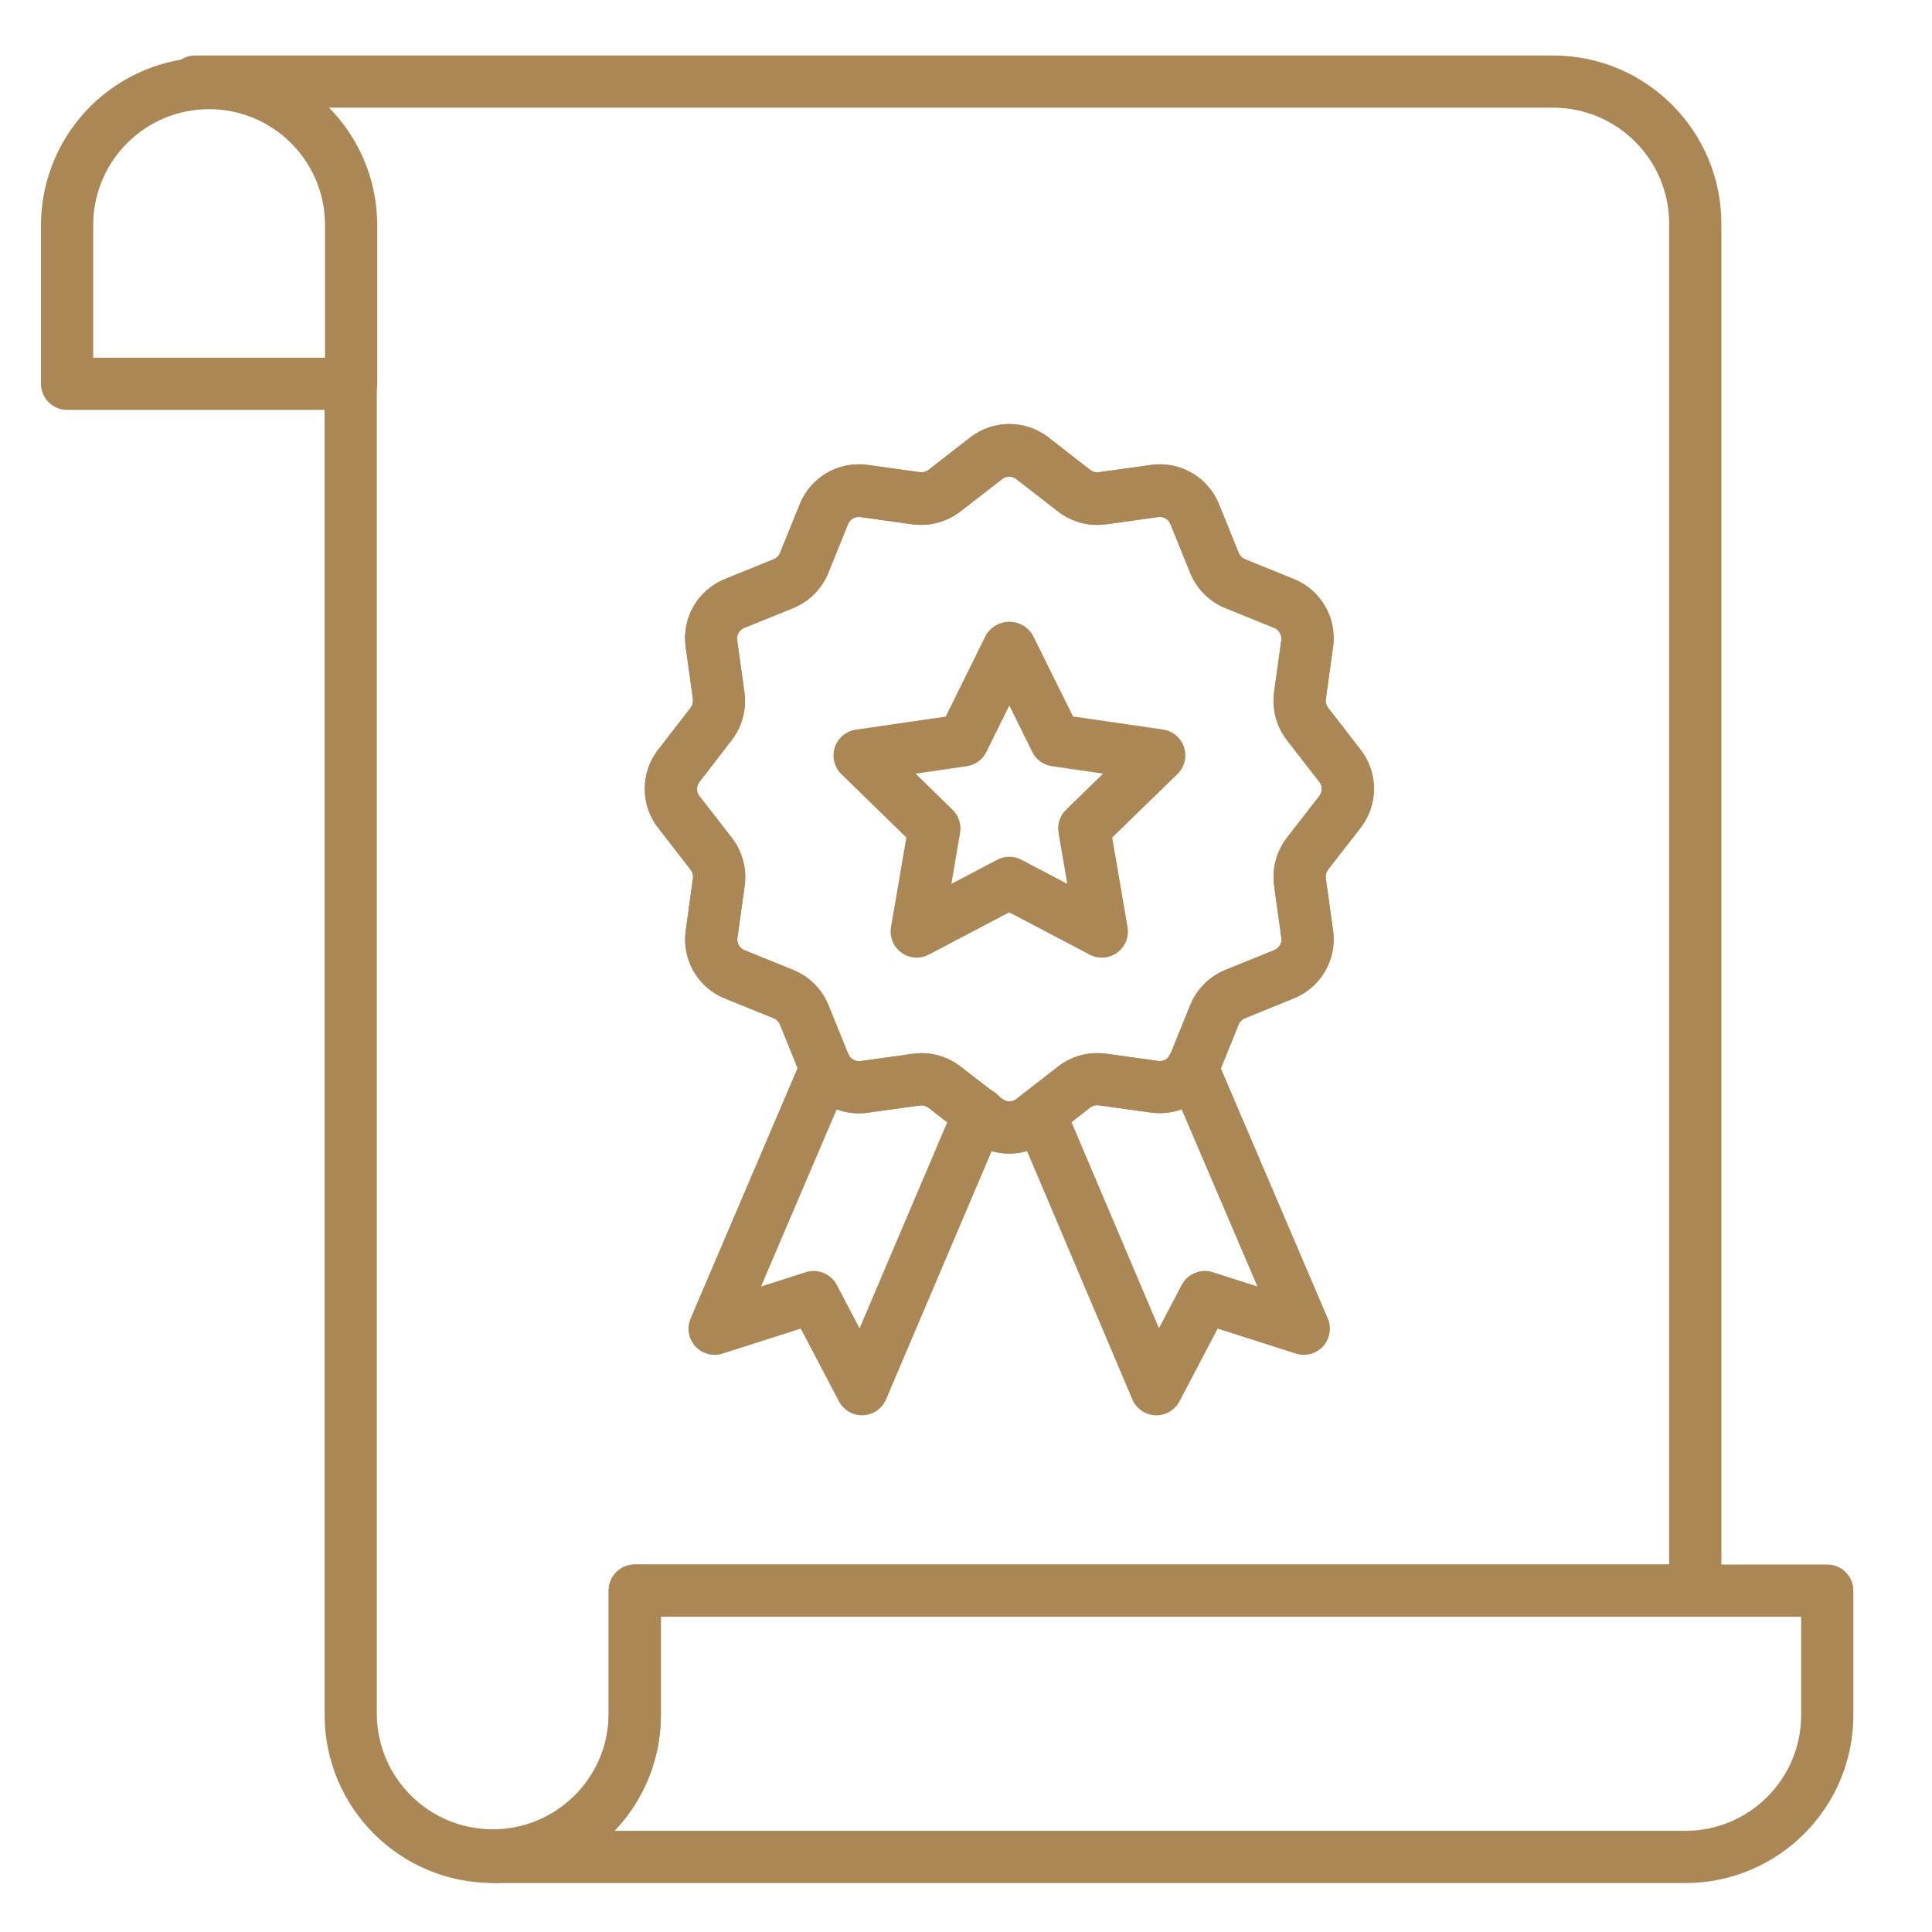
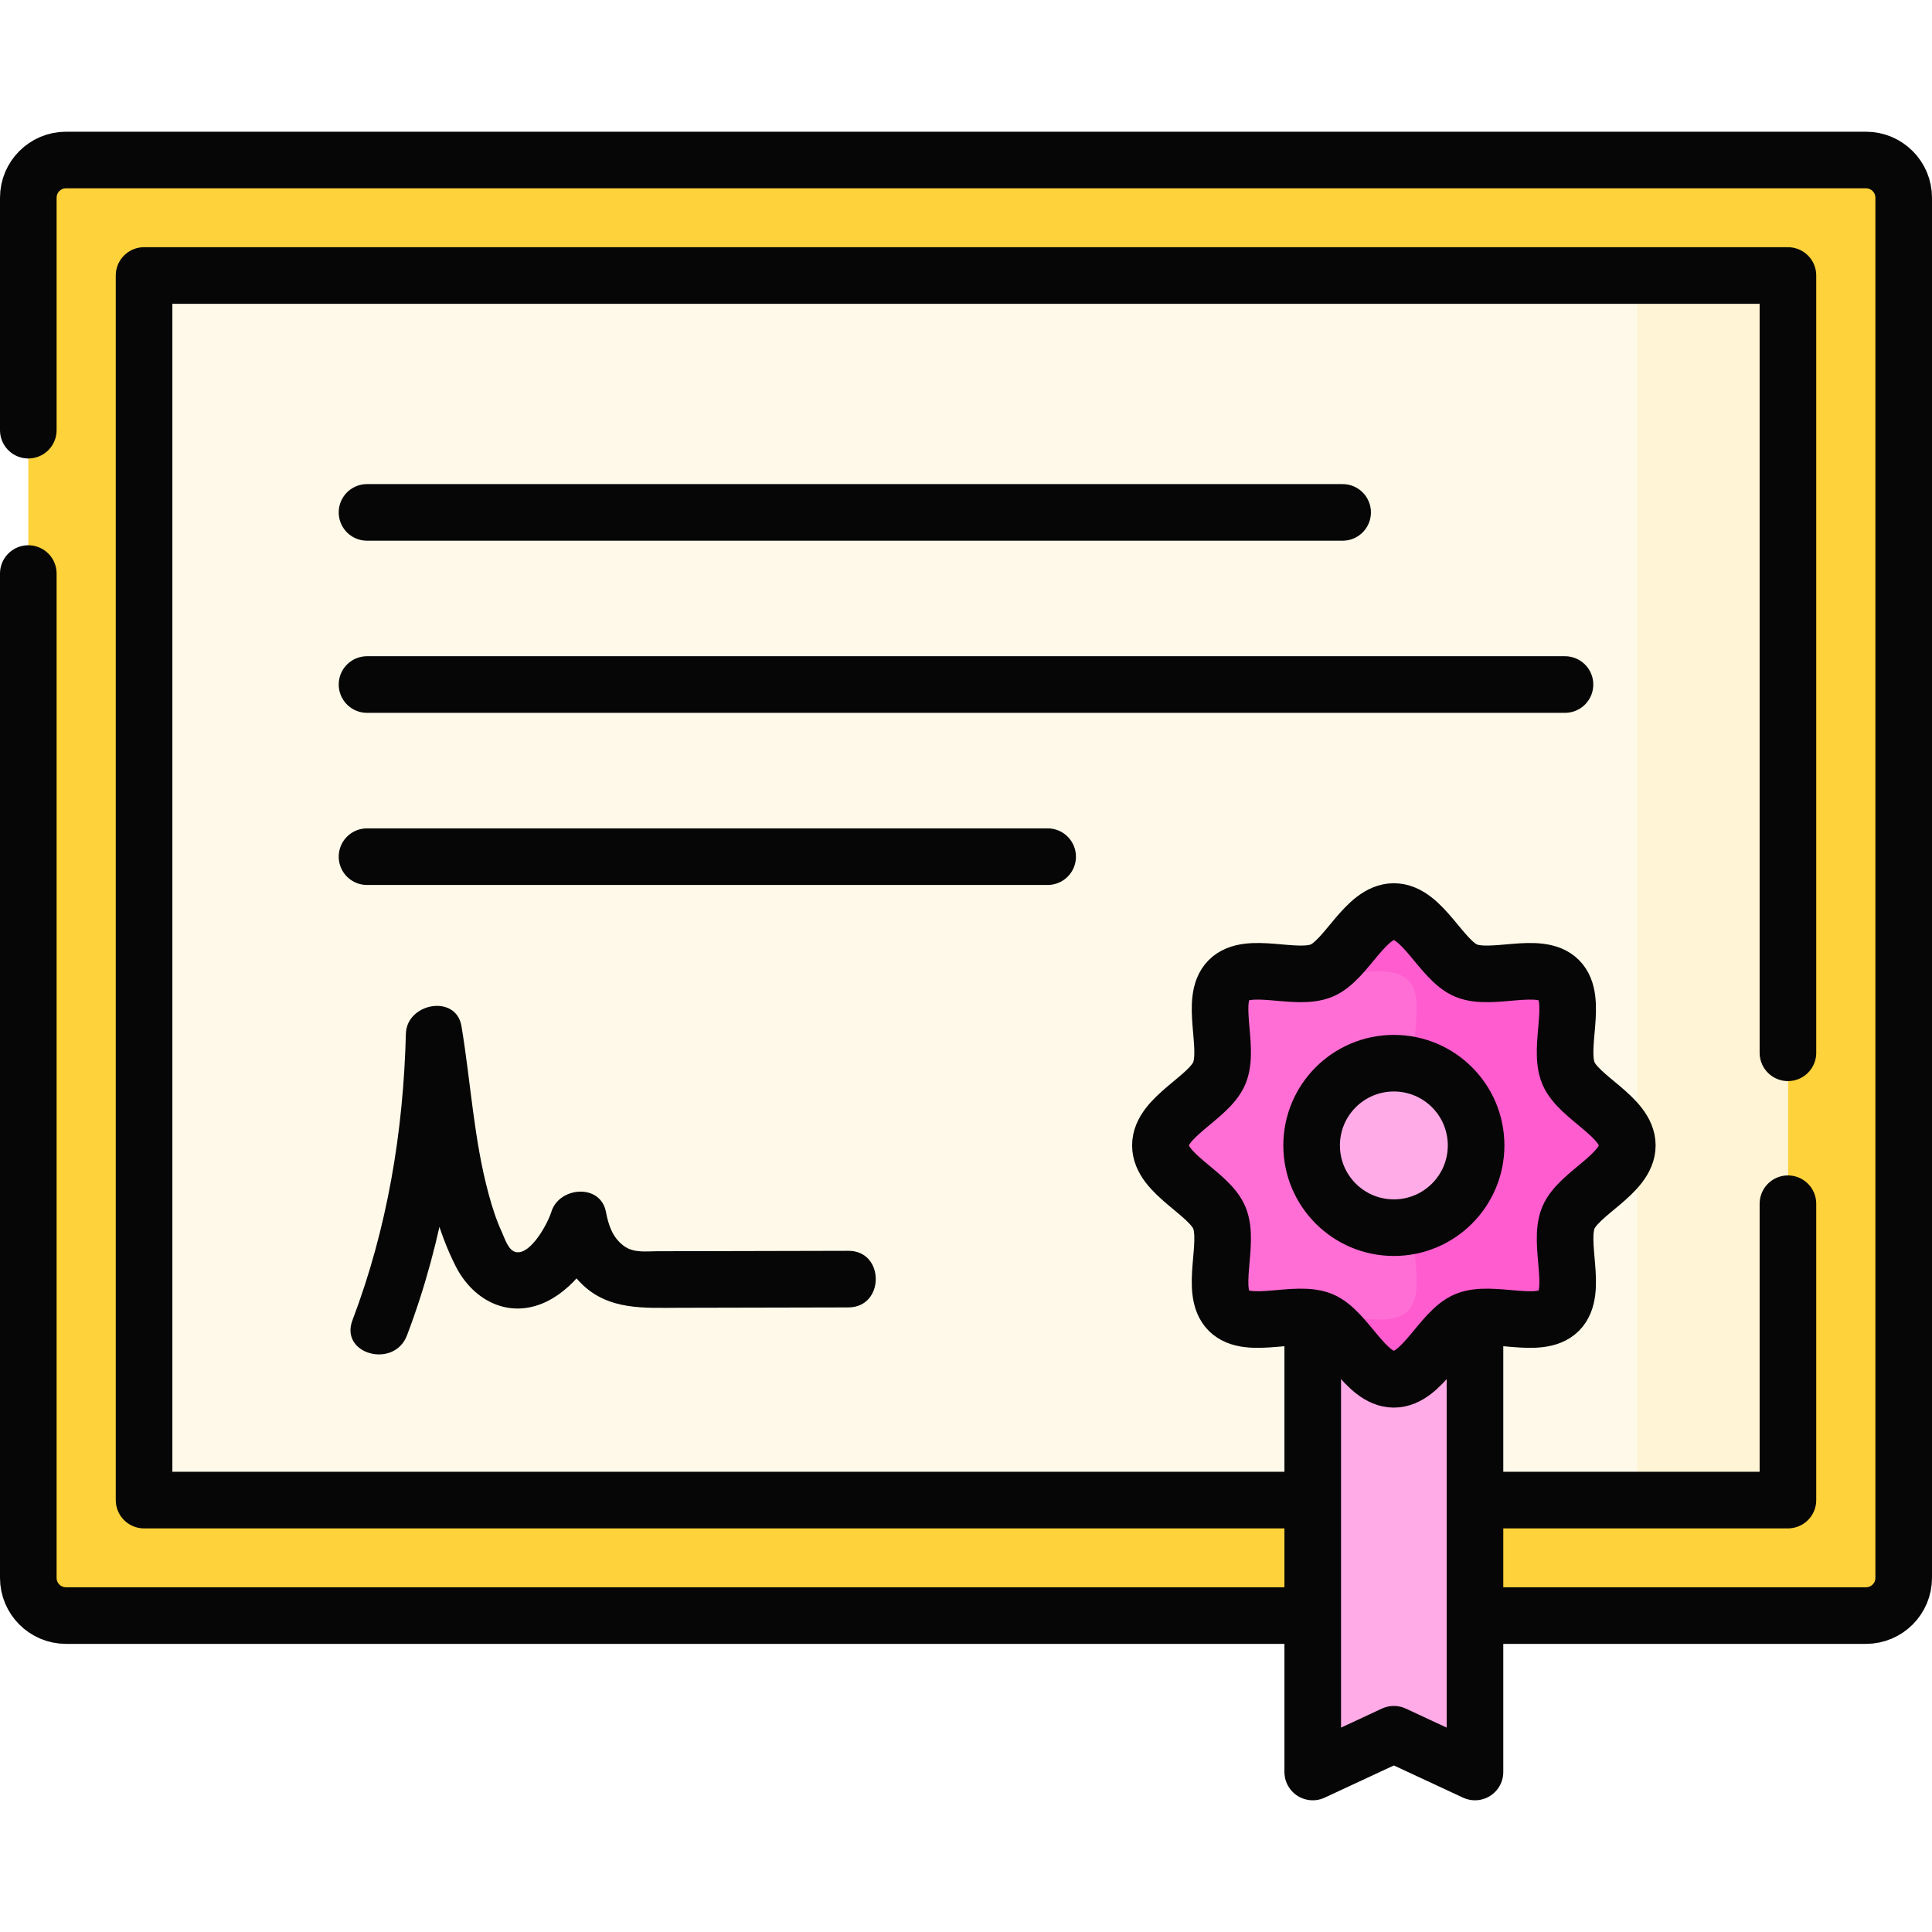
- <svg xmlns="http://www.w3.org/2000/svg" version="1.1" width="512" height="512" x="0" y="0" viewBox="0 0 74 74" style="enable-background:new 0 0 512 512" xml:space="preserve">
-   <g>
-     <path d="M18.872 72.123a6.442 6.442 0 0 1-6.439-6.43V14.7a1 1 0 1 1 2 0v50.993a4.44 4.44 0 0 0 8.879 0v-4.77a1 1 0 0 1 1-1h39.62V8.565a4.445 4.445 0 0 0-4.44-4.44H7.476a1 1 0 1 1 0-2h52.016a6.447 6.447 0 0 1 6.44 6.44v52.358a1 1 0 0 1-1 1h-39.62v3.77a6.443 6.443 0 0 1-6.44 6.43z" fill="#ab8756" data-original="#000000" opacity="1" />
-     <path d="M64.559 72.125H18.874a1 1 0 1 1 0-2 4.44 4.44 0 0 0 4.44-4.43v-4.77a1 1 0 0 1 1-1h45.674a1 1 0 0 1 1 1v4.77a6.436 6.436 0 0 1-6.429 6.43zm-41.021-2h41.021a4.434 4.434 0 0 0 4.429-4.43v-3.77H25.314v3.77a6.4 6.4 0 0 1-1.776 4.43zM33.019 54.209a1 1 0 0 1-.886-.535l-1.462-2.785-2.994.957a1 1 0 0 1-1.225-1.346l4.267-9.993a1 1 0 0 1 1.84.785l-3.409 7.983 1.711-.546a1 1 0 0 1 1.191.487l.872 1.661 3.658-8.6a1 1 0 1 1 1.84.782L33.938 53.6a1 1 0 0 1-.878.608zM44.292 54.209h-.041a1 1 0 0 1-.88-.608L38.9 43.056a1 1 0 0 1 1.842-.782l3.649 8.6.871-1.659a1 1 0 0 1 1.19-.487l1.709.546-3.405-7.961a1 1 0 1 1 1.838-.787l4.263 9.974a1 1 0 0 1-1.223 1.346l-2.994-.957-1.462 2.785a1 1 0 0 1-.886.535z" fill="#ab8756" data-original="#000000" opacity="1" />
-     <path d="M38.66 44.186a2.438 2.438 0 0 1-1.5-.516l-1.595-1.241a.47.47 0 0 0-.33-.088l-2 .278a2.432 2.432 0 0 1-2.6-1.5l-.757-1.869a.449.449 0 0 0-.244-.25l-1.869-.757a2.436 2.436 0 0 1-1.5-2.6l.277-2a.434.434 0 0 0-.089-.331l-1.241-1.6a2.437 2.437 0 0 1 0-3l1.239-1.6a.441.441 0 0 0 .09-.332l-.277-2a2.436 2.436 0 0 1 1.5-2.6l1.87-.758a.436.436 0 0 0 .243-.243l.758-1.87a2.434 2.434 0 0 1 2.6-1.5l2 .278a.438.438 0 0 0 .332-.09l1.594-1.24a2.441 2.441 0 0 1 3 0l1.595 1.241a.438.438 0 0 0 .332.089l2-.278a2.436 2.436 0 0 1 2.6 1.5l.757 1.87a.444.444 0 0 0 .245.244l1.869.757a2.439 2.439 0 0 1 1.5 2.6l-.278 2a.448.448 0 0 0 .089.331l1.24 1.6a2.434 2.434 0 0 1 0 3l-1.241 1.595a.45.45 0 0 0-.088.331l.278 2a2.439 2.439 0 0 1-1.5 2.6L47.685 39a.448.448 0 0 0-.245.244l-.756 1.869a2.439 2.439 0 0 1-2.6 1.5l-2-.278a.452.452 0 0 0-.332.089l-1.594 1.24a2.435 2.435 0 0 1-1.498.522zm-3.369-3.849a2.462 2.462 0 0 1 1.5.513l1.6 1.242a.443.443 0 0 0 .542 0l1.594-1.241a2.456 2.456 0 0 1 1.836-.491l2 .277a.428.428 0 0 0 .47-.271l.757-1.87a2.454 2.454 0 0 1 1.348-1.347l1.87-.757a.441.441 0 0 0 .271-.47l-.277-2a2.452 2.452 0 0 1 .489-1.833l1.242-1.6a.44.44 0 0 0 0-.541l-1.24-1.6a2.452 2.452 0 0 1-.493-1.828l.277-2a.441.441 0 0 0-.271-.47l-1.87-.758a2.451 2.451 0 0 1-1.347-1.346l-.758-1.87a.437.437 0 0 0-.47-.272l-2 .278a2.45 2.45 0 0 1-1.834-.491l-1.6-1.241a.44.44 0 0 0-.542 0l-1.6 1.24a2.471 2.471 0 0 1-1.834.492l-2-.278a.443.443 0 0 0-.47.272l-.758 1.87a2.452 2.452 0 0 1-1.346 1.346l-1.87.757a.443.443 0 0 0-.272.47l.278 2a2.449 2.449 0 0 1-.493 1.835l-1.23 1.596a.44.44 0 0 0 0 .542l1.241 1.6a2.453 2.453 0 0 1 .491 1.834l-.278 2a.441.441 0 0 0 .272.47l1.87.758a2.455 2.455 0 0 1 1.346 1.346l.758 1.871a.443.443 0 0 0 .469.271l2-.277a2.47 2.47 0 0 1 .332-.028z" fill="#ab8756" data-original="#000000" opacity="1" />
-     <path d="M38.66 44.186a2.438 2.438 0 0 1-1.5-.516l-1.595-1.241a.47.47 0 0 0-.33-.088l-2 .278a2.432 2.432 0 0 1-2.6-1.5l-.757-1.869a.449.449 0 0 0-.244-.25l-1.869-.757a2.436 2.436 0 0 1-1.5-2.6l.277-2a.434.434 0 0 0-.089-.331l-1.241-1.6a2.437 2.437 0 0 1 0-3l1.239-1.6a.441.441 0 0 0 .09-.332l-.277-2a2.436 2.436 0 0 1 1.5-2.6l1.87-.758a.436.436 0 0 0 .243-.243l.758-1.87a2.434 2.434 0 0 1 2.6-1.5l2 .278a.438.438 0 0 0 .332-.09l1.594-1.24a2.441 2.441 0 0 1 3 0l1.595 1.241a.438.438 0 0 0 .332.089l2-.278a2.436 2.436 0 0 1 2.6 1.5l.757 1.87a.444.444 0 0 0 .245.244l1.869.757a2.439 2.439 0 0 1 1.5 2.6l-.278 2a.448.448 0 0 0 .089.331l1.24 1.6a2.434 2.434 0 0 1 0 3l-1.241 1.595a.45.45 0 0 0-.088.331l.278 2a2.439 2.439 0 0 1-1.5 2.6L47.685 39a.448.448 0 0 0-.245.244l-.756 1.869a2.439 2.439 0 0 1-2.6 1.5l-2-.278a.452.452 0 0 0-.332.089l-1.594 1.24a2.435 2.435 0 0 1-1.498.522zm-3.369-3.849a2.462 2.462 0 0 1 1.5.513l1.6 1.242a.443.443 0 0 0 .542 0l1.594-1.241a2.456 2.456 0 0 1 1.836-.491l2 .277a.428.428 0 0 0 .47-.271l.757-1.87a2.454 2.454 0 0 1 1.348-1.347l1.87-.757a.441.441 0 0 0 .271-.47l-.277-2a2.452 2.452 0 0 1 .489-1.833l1.242-1.6a.44.44 0 0 0 0-.541l-1.24-1.6a2.452 2.452 0 0 1-.493-1.828l.277-2a.441.441 0 0 0-.271-.47l-1.87-.758a2.451 2.451 0 0 1-1.347-1.346l-.758-1.87a.437.437 0 0 0-.47-.272l-2 .278a2.45 2.45 0 0 1-1.834-.491l-1.6-1.241a.44.44 0 0 0-.542 0l-1.6 1.24a2.471 2.471 0 0 1-1.834.492l-2-.278a.443.443 0 0 0-.47.272l-.758 1.87a2.452 2.452 0 0 1-1.346 1.346l-1.87.757a.443.443 0 0 0-.272.47l.278 2a2.449 2.449 0 0 1-.493 1.835l-1.23 1.596a.44.44 0 0 0 0 .542l1.241 1.6a2.453 2.453 0 0 1 .491 1.834l-.278 2a.441.441 0 0 0 .272.47l1.87.758a2.455 2.455 0 0 1 1.346 1.346l.758 1.871a.443.443 0 0 0 .469.271l2-.277a2.47 2.47 0 0 1 .332-.028z" fill="#ab8756" data-original="#000000" opacity="1" />
-     <path d="M35.112 36.68a1 1 0 0 1-.985-1.169l.588-3.432-2.493-2.431a1 1 0 0 1 .554-1.7l3.446-.5 1.541-3.122a1.041 1.041 0 0 1 1.793 0l1.544 3.116 3.445.5a1 1 0 0 1 .555 1.706l-2.5 2.431.588 3.432a1 1 0 0 1-1.45 1.054l-3.083-1.62-3.081 1.62a1 1 0 0 1-.462.115zm3.547-3.865a1 1 0 0 1 .465.115l1.755.923-.335-1.953a1 1 0 0 1 .287-.885l1.42-1.383-1.961-.285a1 1 0 0 1-.753-.547l-.878-1.778-.877 1.778a1 1 0 0 1-.753.548l-1.961.285 1.419 1.383a1 1 0 0 1 .287.885l-.334 1.954 1.753-.923a1.013 1.013 0 0 1 .466-.117zM13.449 15.7H2.57a1 1 0 0 1-1-1V8.555a6.44 6.44 0 0 1 12.879 0V14.7a1 1 0 0 1-1 1zm-9.879-2h8.879V8.555a4.44 4.44 0 0 0-8.879 0z" fill="#ab8756" data-original="#000000" opacity="1" />
+ <svg xmlns="http://www.w3.org/2000/svg" version="1.1" id="svg432" xml:space="preserve" width="682.667" height="682.667" viewBox="0 0 682.667 682.667">
+   <defs id="defs436">
+     <clipPath clipPathUnits="userSpaceOnUse" id="clipPath446">
+       <path d="M 0,512 H 512 V 0 H 0 Z" id="path444" />
+     </clipPath>
+   </defs>
+   <g id="g438" transform="matrix(1.333333,0,0,-1.333333,0,682.6667)">
+     <g id="g440">
+       <g id="g442" clip-path="url(#clipPath446)">
+         <g id="g448" transform="translate(7.5,93.8555)">
+           <path d="m 0,0 v 365.739 c 0,5.523 4.478,10 10,10 h 477 c 5.522,0 10,-4.477 10,-10 V 0 c 0,-5.523 -4.478,-10 -10,-10 H 10 C 4.478,-10 0,-5.523 0,0" style="fill:#fed23a;fill-opacity:1;fill-rule:nonzero;stroke:none" id="path450" />
+         </g>
+         <path d="M 38.179,114.461 H 473.822 V 438.989 H 38.179 Z" style="fill:#fff9e9;fill-opacity:1;fill-rule:nonzero;stroke:none" id="path452" />
+         <path d="m 433.821,114.461 h 40 v 324.528 h -40 z" style="fill:#fff4d6;fill-opacity:1;fill-rule:nonzero;stroke:none" id="path454" />
+         <g id="g456" transform="translate(390.8877,42.4053)">
+           <path d="M 0,0 -21.5,10 -43,0 V 129 H 0 Z" style="fill:#ffabe7;fill-opacity:1;fill-rule:nonzero;stroke:none" id="path458" />
+         </g>
+         <g id="g460" transform="translate(369.3877,146.4683)">
+           <path d="m 0,0 c -7.586,0 -12.554,12.914 -19.151,15.655 -6.839,2.841 -19.443,-2.664 -24.597,2.499 -5.153,5.163 0.341,17.79 -2.495,24.641 -2.736,6.61 -15.626,11.587 -15.626,19.187 0,7.601 12.89,12.578 15.626,19.187 2.836,6.851 -2.658,19.478 2.495,24.641 5.154,5.164 17.758,-0.341 24.597,2.5 6.597,2.74 11.565,15.654 19.151,15.654 7.587,0 12.555,-12.914 19.152,-15.654 6.839,-2.841 19.443,2.663 24.597,-2.5 5.153,-5.164 -0.341,-17.79 2.495,-24.641 C 48.979,74.56 61.87,69.583 61.87,61.982 61.87,54.382 48.979,49.405 46.243,42.795 43.408,35.944 48.902,23.317 43.748,18.154 38.595,12.991 25.991,18.496 19.152,15.654 12.555,12.914 7.587,0 0,0" style="fill:#ff6ed4;fill-opacity:1;fill-rule:nonzero;stroke:none" id="path462" />
+         </g>
+         <g id="g464" transform="translate(415.6309,227.6372)">
+           <path d="m 0,0 c -2.835,6.851 2.659,19.478 -2.494,24.641 -5.154,5.163 -17.758,-0.341 -24.597,2.5 -6.597,2.74 -11.565,15.654 -19.151,15.654 -7.587,0 -12.555,-12.914 -19.153,-15.654 -0.272,-0.114 -0.557,-0.209 -0.848,-0.297 6.987,-2.118 18.801,2.754 23.749,-2.203 C -37.341,19.478 -42.835,6.851 -40,0 c 2.736,-6.609 15.627,-11.586 15.627,-19.187 0,-7.6 -12.891,-12.577 -15.627,-19.187 -2.836,-6.851 2.659,-19.478 -2.494,-24.641 -4.949,-4.957 -16.762,-0.085 -23.748,-2.202 0.29,-0.088 0.575,-0.184 0.847,-0.297 6.598,-2.741 11.566,-15.655 19.153,-15.655 7.586,0 12.554,12.914 19.151,15.655 6.839,2.841 19.443,-2.664 24.597,2.499 5.153,5.163 -0.342,17.79 2.494,24.641 2.736,6.61 15.627,11.587 15.627,19.187 C 15.627,-11.586 2.736,-6.609 0,0" style="fill:#ff5ccf;fill-opacity:1;fill-rule:nonzero;stroke:none" id="path466" />
+         </g>
+         <g id="g468" transform="translate(391.1826,208.4502)">
+           <path d="m 0,0 c 0,-12.037 -9.758,-21.794 -21.795,-21.794 -12.036,0 -21.794,9.757 -21.794,21.794 0,12.037 9.758,21.794 21.794,21.794 C -9.758,21.794 0,12.037 0,0" style="fill:#ffabe7;fill-opacity:1;fill-rule:nonzero;stroke:none" id="path470" />
+         </g>
+         <g id="g472" transform="translate(7.5,398)">
+           <path d="m 0,0 v 61.595 c 0,5.523 4.478,10 10,10 h 477 c 5.522,0 10,-4.477 10,-10 v -365.74 c 0,-5.522 -4.478,-10 -10,-10 H 384.5" style="fill:none;stroke:#060606;stroke-width:15;stroke-linecap:round;stroke-linejoin:round;stroke-miterlimit:10;stroke-dasharray:none;stroke-opacity:1" id="path474" />
+         </g>
+         <g id="g476" transform="translate(347.5,83.8555)">
+           <path d="m 0,0 h -330 c -5.522,0 -10,4.477 -10,10 v 266.145" style="fill:none;stroke:#060606;stroke-width:15;stroke-linecap:round;stroke-linejoin:round;stroke-miterlimit:10;stroke-dasharray:none;stroke-opacity:1" id="path478" />
+         </g>
+         <g id="g480" transform="translate(473.8213,233)">
+           <path d="m 0,0 v 205.989 h -435.643 v -324.528 h 307.822" style="fill:none;stroke:#060606;stroke-width:15;stroke-linecap:round;stroke-linejoin:round;stroke-miterlimit:10;stroke-dasharray:none;stroke-opacity:1" id="path482" />
+         </g>
+         <g id="g484" transform="translate(392.5,114.4614)">
+           <path d="M 0,0 H 81.321 V 78.539" style="fill:none;stroke:#060606;stroke-width:15;stroke-linecap:round;stroke-linejoin:round;stroke-miterlimit:10;stroke-dasharray:none;stroke-opacity:1" id="path486" />
+         </g>
+         <g id="g488" transform="translate(97.2627,376.2095)">
+           <path d="M 0,0 H 258.547" style="fill:none;stroke:#060606;stroke-width:15;stroke-linecap:round;stroke-linejoin:round;stroke-miterlimit:10;stroke-dasharray:none;stroke-opacity:1" id="path490" />
+         </g>
+         <g id="g492" transform="translate(97.2627,330.5918)">
+           <path d="M 0,0 H 317.475" style="fill:none;stroke:#060606;stroke-width:15;stroke-linecap:round;stroke-linejoin:round;stroke-miterlimit:10;stroke-dasharray:none;stroke-opacity:1" id="path494" />
+         </g>
+         <g id="g496" transform="translate(97.2627,284.9741)">
+           <path d="M 0,0 H 180.374" style="fill:none;stroke:#060606;stroke-width:15;stroke-linecap:round;stroke-linejoin:round;stroke-miterlimit:10;stroke-dasharray:none;stroke-opacity:1" id="path498" />
+         </g>
+         <g id="g500" transform="translate(107.8652,158.1309)">
+           <path d="M 0,0 C 9.693,25.519 13.997,52.699 14.7,79.917 9.79,79.252 4.879,78.588 -0.031,77.923 3.3,57.945 3.564,36.752 12.89,18.32 17.27,9.664 26.203,4.543 35.761,8.394 c 8.063,3.248 14.49,12.21 16.952,20.337 H 38.249 c 1.042,-5.412 3.961,-10.99 7.828,-14.894 7.275,-7.342 16.842,-6.557 26.358,-6.545 14.846,0.019 29.694,0.054 44.541,0.096 9.651,0.027 9.669,15.027 0,15 -12.73,-0.036 -25.46,-0.066 -38.19,-0.086 -4.09,-0.007 -8.18,-0.013 -12.268,-0.016 -3.13,-0.002 -6.506,-0.555 -9.151,1.465 -2.959,2.261 -3.977,5.452 -4.654,8.968 -1.467,7.615 -12.451,6.645 -14.464,0 -0.892,-2.943 -5.392,-11.367 -9.322,-10.679 -2.083,0.365 -2.993,3.579 -3.763,5.242 -1.499,3.239 -2.591,6.672 -3.525,10.112 C 17.69,51.928 16.901,67.103 14.433,81.911 13.001,90.498 -0.089,88.07 -0.3,79.917 -0.971,53.946 -5.218,28.331 -14.464,3.988 -17.895,-5.045 -3.399,-8.951 0,0" style="fill:#060606;fill-opacity:1;fill-rule:nonzero;stroke:none" id="path502" />
+         </g>
+         <g id="g504" transform="translate(390.8877,161.4053)">
+           <path d="m 0,0 v -119 l -21.5,10 -21.5,-10 V 0" style="fill:none;stroke:#060606;stroke-width:15;stroke-linecap:round;stroke-linejoin:round;stroke-miterlimit:10;stroke-dasharray:none;stroke-opacity:1" id="path506" />
+         </g>
+         <g id="g508" transform="translate(369.3877,146.4683)">
+           <path d="m 0,0 c -7.586,0 -12.554,12.914 -19.151,15.655 -6.839,2.841 -19.443,-2.664 -24.597,2.499 -5.153,5.163 0.341,17.79 -2.495,24.641 -2.736,6.61 -15.626,11.587 -15.626,19.187 0,7.601 12.89,12.578 15.626,19.187 2.836,6.851 -2.658,19.478 2.495,24.641 5.154,5.164 17.758,-0.341 24.597,2.5 6.597,2.74 11.565,15.654 19.151,15.654 7.587,0 12.555,-12.914 19.152,-15.654 6.839,-2.841 19.443,2.663 24.597,-2.5 5.153,-5.164 -0.341,-17.79 2.495,-24.641 C 48.979,74.56 61.87,69.583 61.87,61.982 61.87,54.382 48.979,49.405 46.243,42.795 43.408,35.944 48.902,23.317 43.748,18.154 38.595,12.991 25.991,18.496 19.152,15.654 12.555,12.914 7.587,0 0,0 Z" style="fill:none;stroke:#060606;stroke-width:15;stroke-linecap:round;stroke-linejoin:round;stroke-miterlimit:10;stroke-dasharray:none;stroke-opacity:1" id="path510" />
+         </g>
+         <g id="g512" transform="translate(391.1826,208.4502)">
+           <path d="m 0,0 c 0,-12.037 -9.758,-21.794 -21.795,-21.794 -12.036,0 -21.794,9.757 -21.794,21.794 0,12.037 9.758,21.794 21.794,21.794 C -9.758,21.794 0,12.037 0,0 Z" style="fill:none;stroke:#060606;stroke-width:15;stroke-linecap:round;stroke-linejoin:round;stroke-miterlimit:10;stroke-dasharray:none;stroke-opacity:1" id="path514" />
+         </g>
+       </g>
+     </g>
  </g>
</svg>
